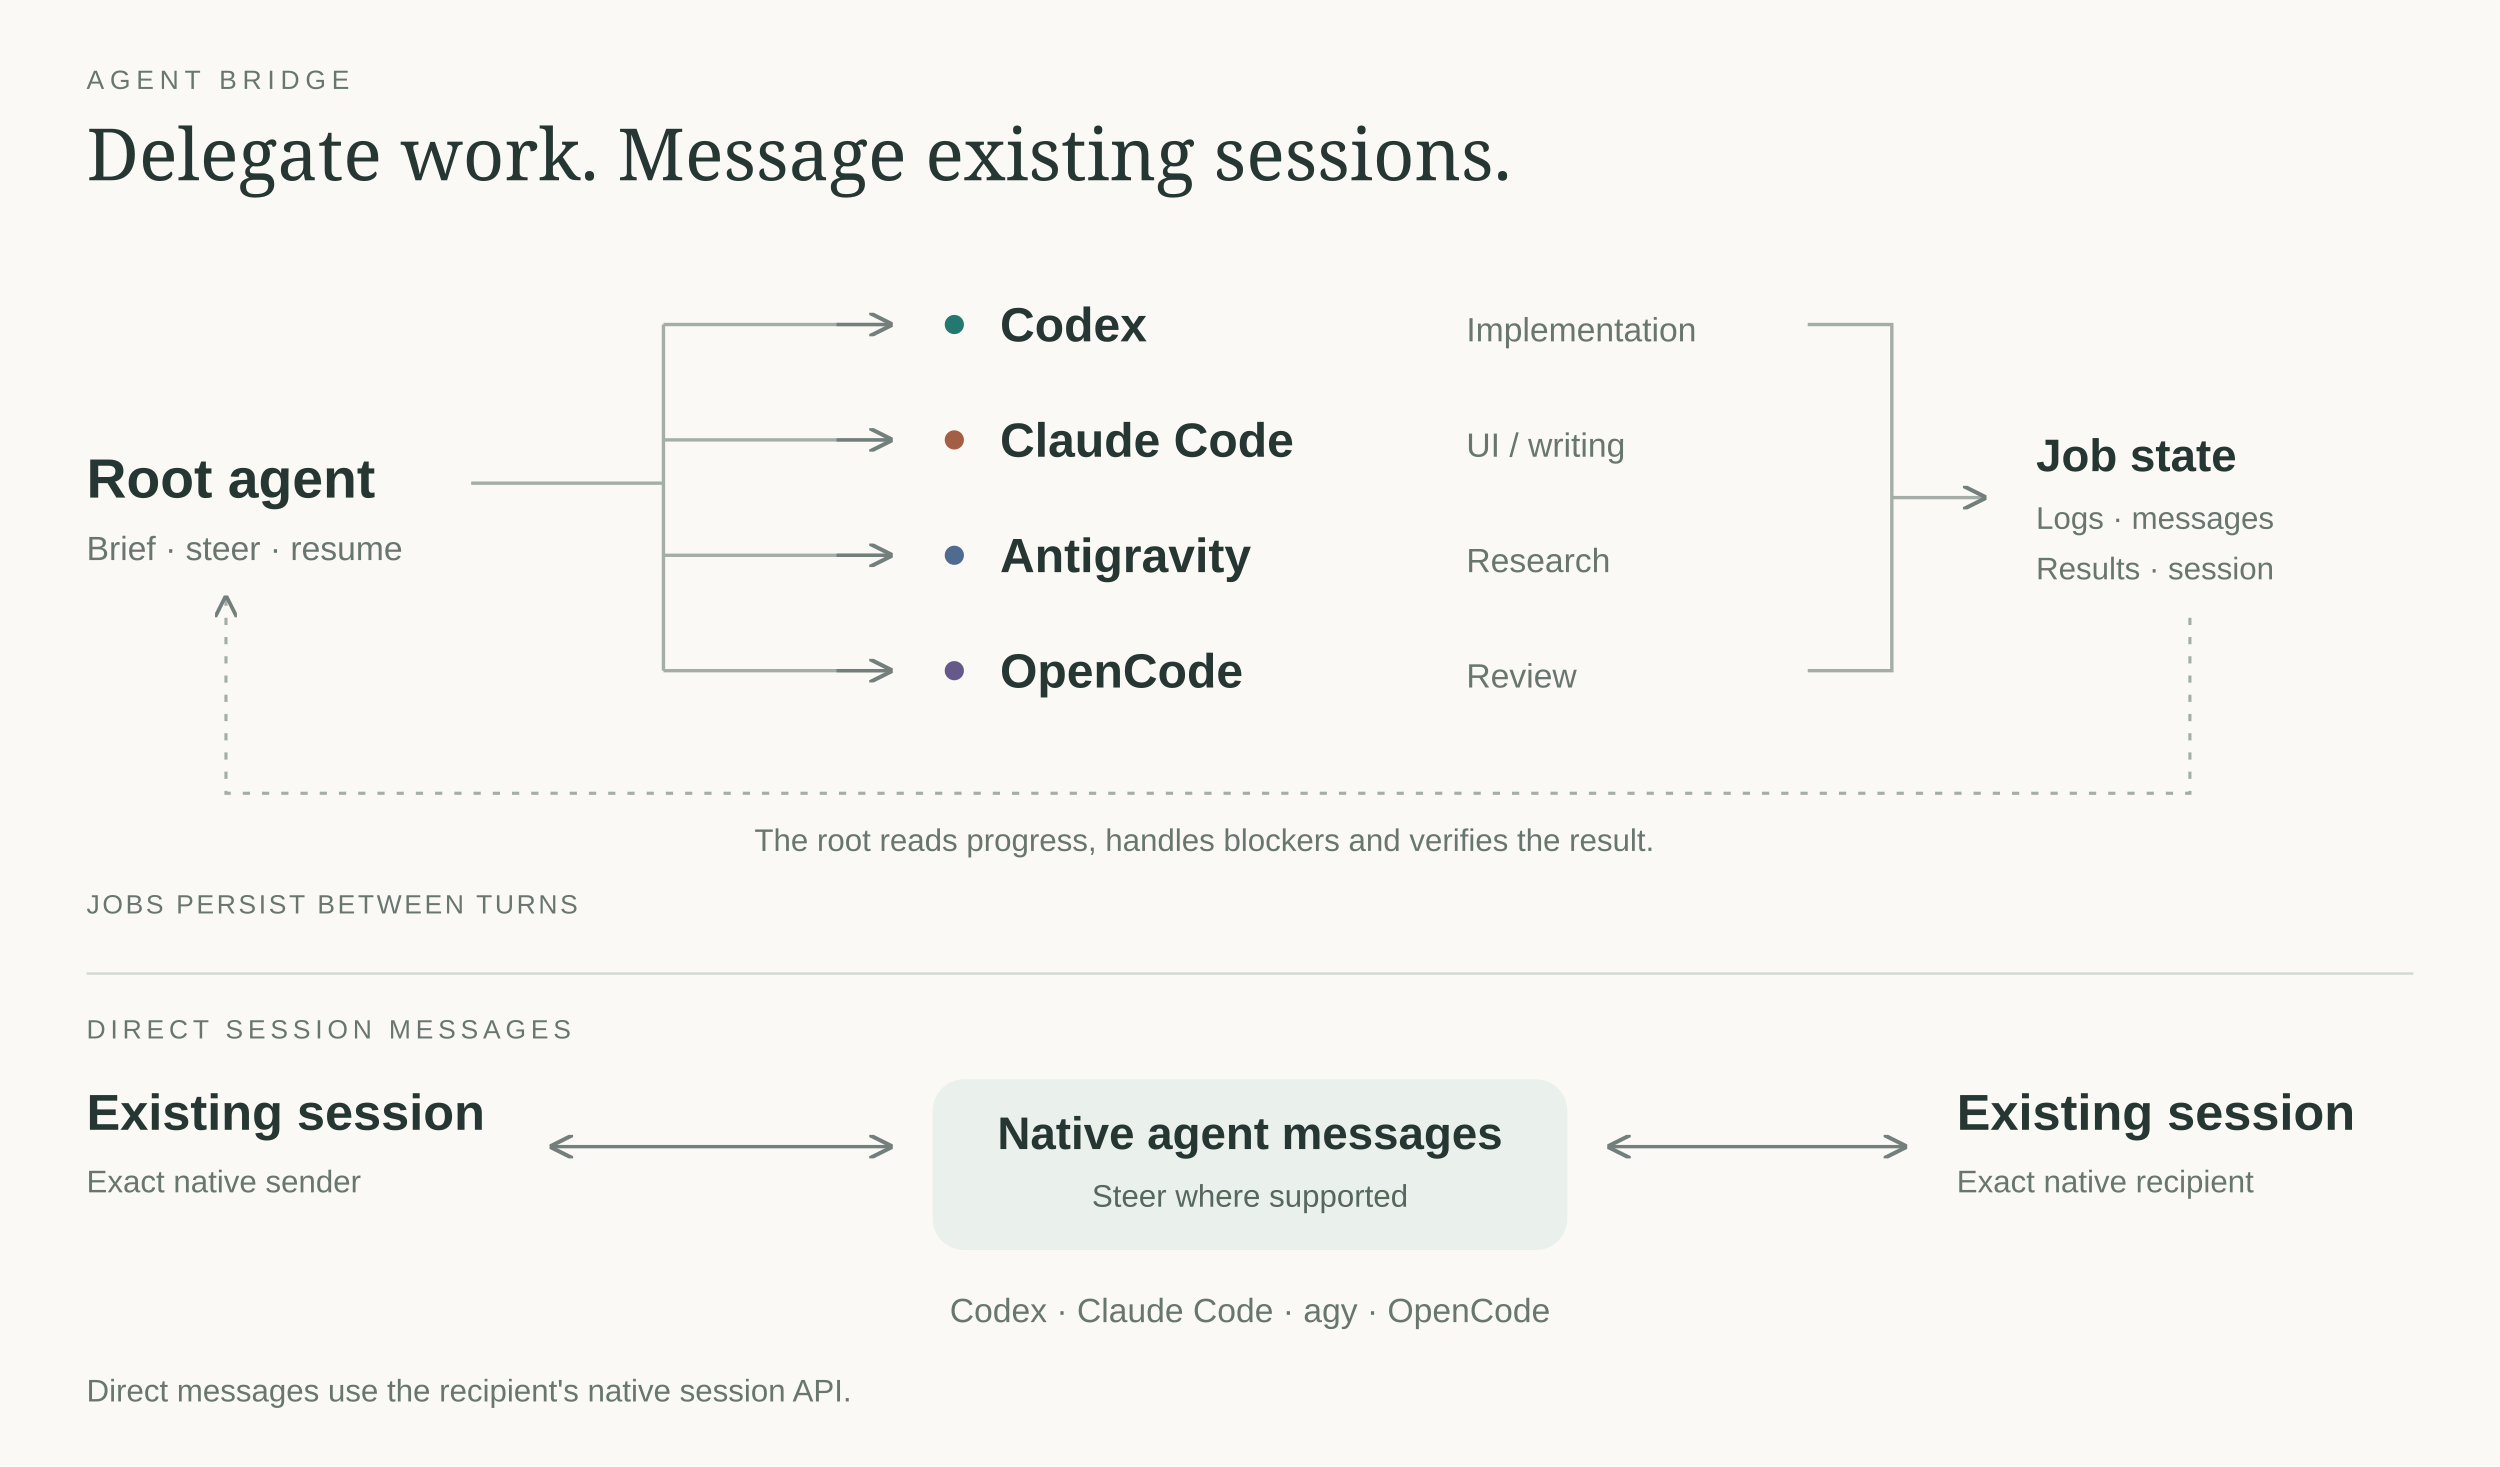
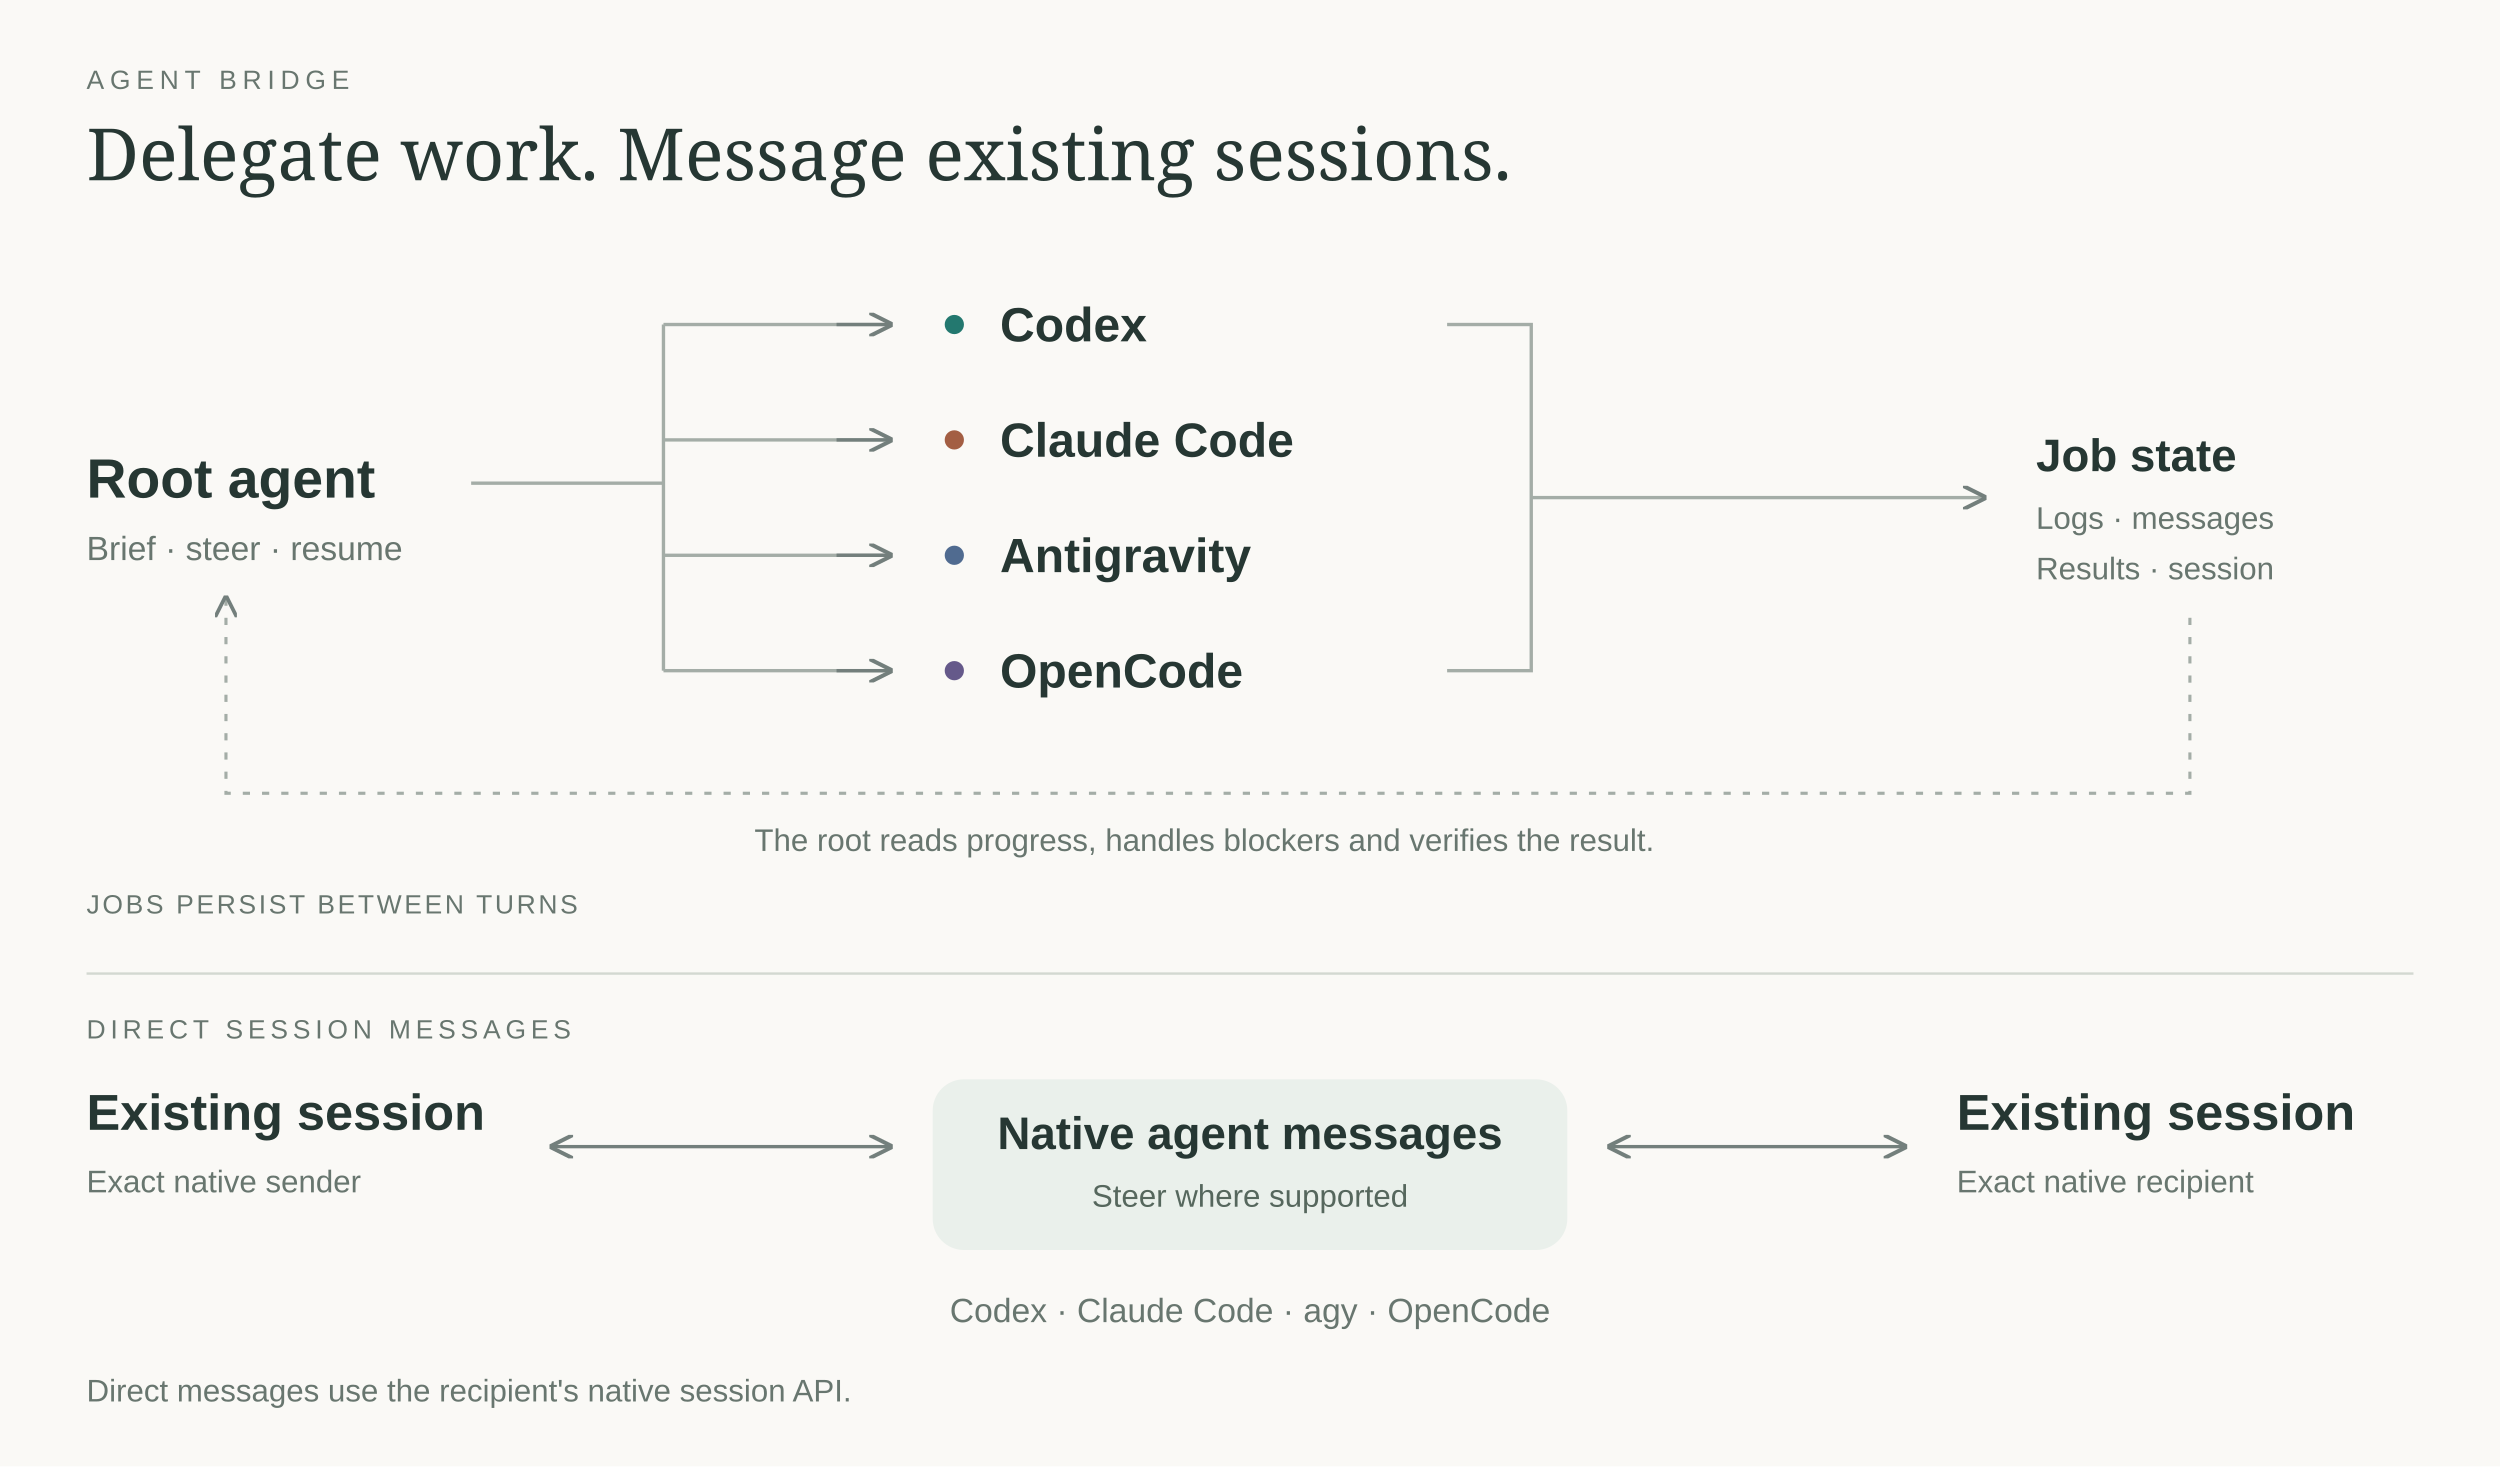
<svg xmlns="http://www.w3.org/2000/svg" width="1040" height="610" viewBox="0 0 1040 610" role="img" aria-labelledby="title desc">
  <defs>
    <marker id="arrow" markerWidth="7" markerHeight="7" refX="6" refY="3.5" orient="auto-start-reverse">
      <path d="M0 0L7 3.5L0 7" fill="none" stroke="#737f7c" stroke-width="1.2" />
    </marker>
  </defs>
  <rect width="1040" height="610" fill="#faf9f6" />
  <g font-family="Arial, Helvetica, sans-serif" fill="#263733">
    <text x="36" y="37" font-size="11" letter-spacing="2.4" fill="#68766f">AGENT BRIDGE</text>
    <text x="36" y="75" font-family="Georgia, serif" font-size="30">Delegate work. Message existing sessions.</text>
    <text x="36" y="207" font-size="23" font-weight="700">Root agent</text>
    <text x="36" y="233" font-size="14" fill="#68766f">Brief · steer · resume</text>
    <path d="M196 201H276M276 135V279M276 135H370M276 183H370M276 231H370M276 279H370" fill="none" stroke="#a4ada7" stroke-width="1.4" />
    <path d="M348 135H370" fill="none" stroke="#737f7c" stroke-width="1.4" marker-end="url(#arrow)" />
    <path d="M348 183H370" fill="none" stroke="#737f7c" stroke-width="1.4" marker-end="url(#arrow)" />
    <path d="M348 231H370" fill="none" stroke="#737f7c" stroke-width="1.4" marker-end="url(#arrow)" />
    <path d="M348 279H370" fill="none" stroke="#737f7c" stroke-width="1.4" marker-end="url(#arrow)" />
    <circle cx="397" cy="135" r="4" fill="#23786f" />
    <text x="416" y="142" font-size="20" font-weight="700">Codex</text>
-     <text x="610" y="142" font-size="14" fill="#68766f">Implementation</text>
    <circle cx="397" cy="183" r="4" fill="#a35e43" />
    <text x="416" y="190" font-size="20" font-weight="700">Claude Code</text>
-     <text x="610" y="190" font-size="14" fill="#68766f">UI / writing</text>
    <circle cx="397" cy="231" r="4" fill="#506b90" />
    <text x="416" y="238" font-size="20" font-weight="700">Antigravity</text>
-     <text x="610" y="238" font-size="14" fill="#68766f">Research</text>
    <circle cx="397" cy="279" r="4" fill="#65598a" />
    <text x="416" y="286" font-size="20" font-weight="700">OpenCode</text>
-     <text x="610" y="286" font-size="14" fill="#68766f">Review</text>
-     <path d="M752 135H787V279H752" fill="none" stroke="#a4ada7" stroke-width="1.4" />
-     <path d="M787 207H825" fill="none" stroke="#a4ada7" stroke-width="1.4" marker-end="url(#arrow)" />
+     <path d="M602 135H637V279H602" fill="none" stroke="#a4ada7" stroke-width="1.4" />
+     <path d="M637 207H825" fill="none" stroke="#a4ada7" stroke-width="1.4" marker-end="url(#arrow)" />
    <text x="847" y="196" font-size="19" font-weight="700">Job state</text>
    <text x="847" y="220" font-size="13" fill="#68766f">Logs · messages</text>
    <text x="847" y="241" font-size="13" fill="#68766f">Results · session</text>
    <path d="M911 257V330H94V249" fill="none" stroke="#a4ada7" stroke-width="1.3" stroke-dasharray="3 5" marker-end="url(#arrow)" />
    <text x="501" y="354" text-anchor="middle" font-size="13" fill="#68766f">The root reads progress, handles blockers and verifies the result.</text>
    <text x="36" y="380" font-size="11" letter-spacing="1.1" fill="#68766f">JOBS PERSIST BETWEEN TURNS</text>
    <path d="M36 405H1004" stroke="#d3d8d1" />
    <text x="36" y="432" font-size="11" letter-spacing="2" fill="#68766f">DIRECT SESSION MESSAGES</text>
    <text x="36" y="470" font-size="21" font-weight="700">Existing session</text>
    <text x="36" y="496" font-size="13" fill="#68766f">Exact native sender</text>
    <path d="M230 477H370" fill="none" stroke="#737f7c" stroke-width="1.4" marker-start="url(#arrow)" marker-end="url(#arrow)" />
    <rect x="388" y="449" width="264" height="71" rx="13" fill="#eaf0eb" />
    <text x="520" y="478" text-anchor="middle" font-size="19" font-weight="700">Native agent messages</text>
    <text x="520" y="502" text-anchor="middle" font-size="13" fill="#56675d">Steer where supported</text>
    <path d="M670 477H792" fill="none" stroke="#737f7c" stroke-width="1.4" marker-start="url(#arrow)" marker-end="url(#arrow)" />
    <text x="814" y="470" font-size="21" font-weight="700">Existing session</text>
    <text x="814" y="496" font-size="13" fill="#68766f">Exact native recipient</text>
    <text x="520" y="550" text-anchor="middle" font-size="14" fill="#68766f">Codex · Claude Code · agy · OpenCode</text>
    <text x="36" y="583" font-size="13" fill="#68766f">Direct messages use the recipient's native session API.</text>
  </g>
</svg>
